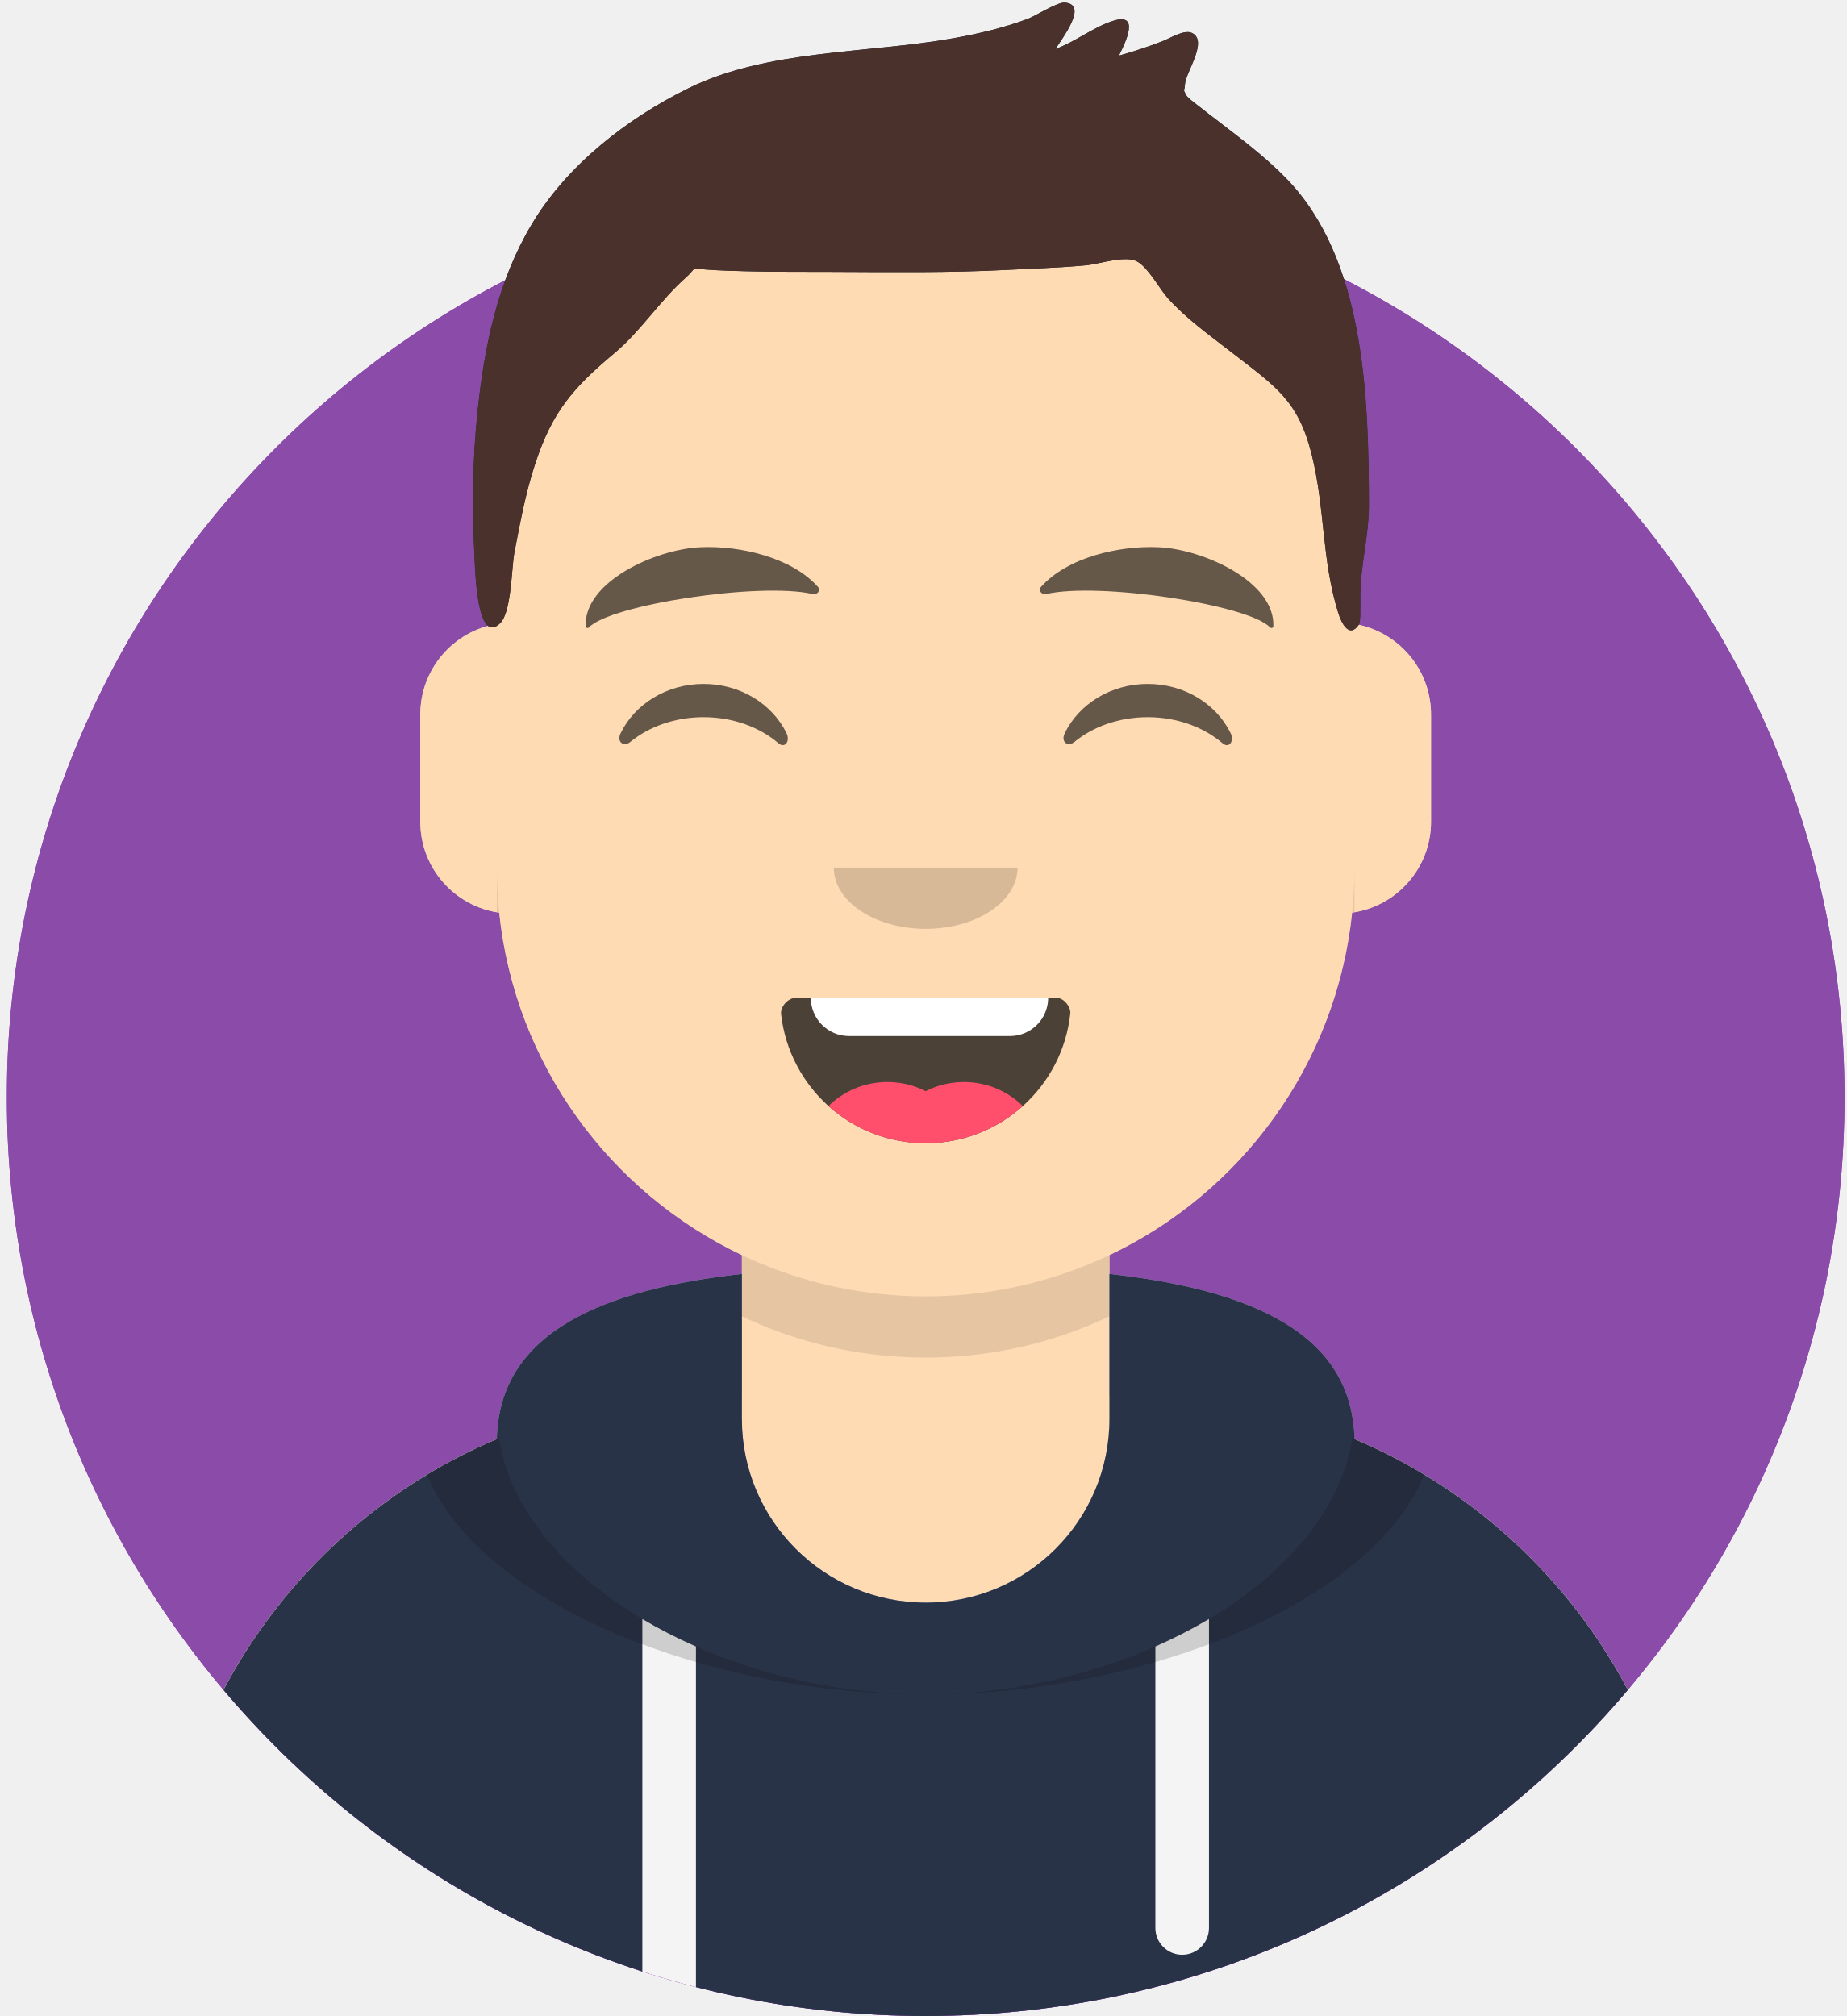
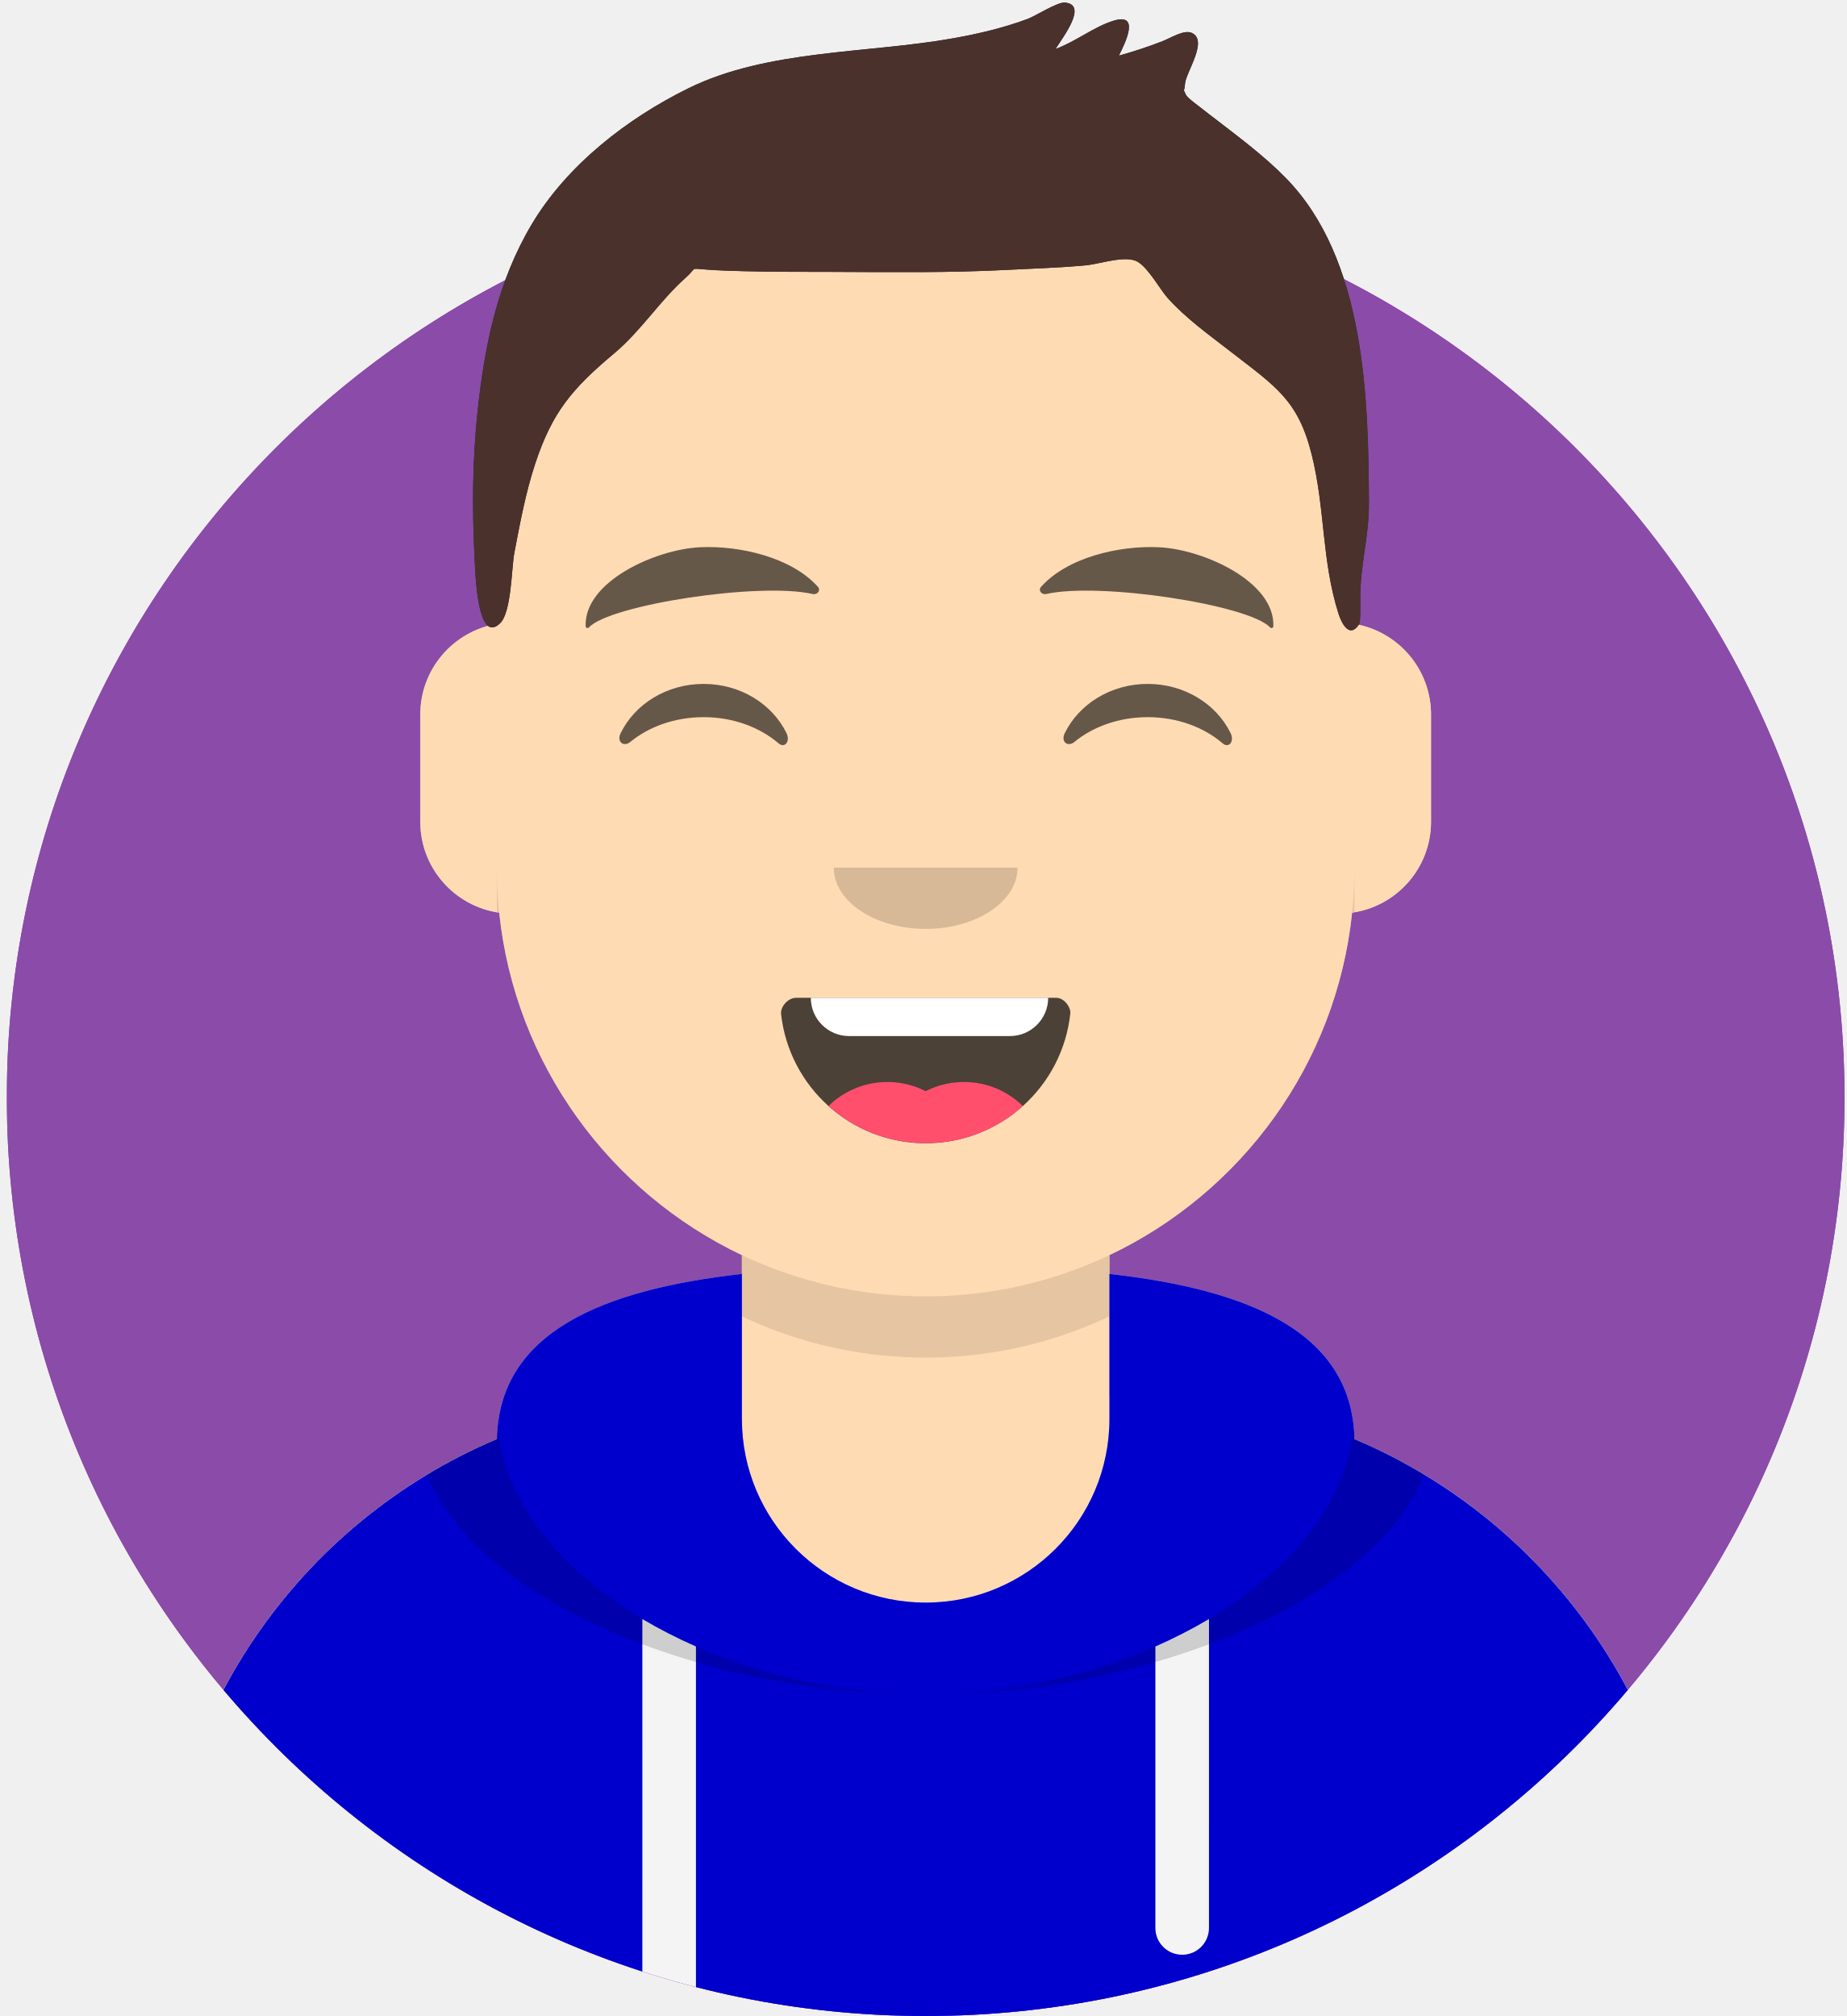
<svg xmlns="http://www.w3.org/2000/svg" xmlns:xlink="http://www.w3.org/1999/xlink" width="217px" height="237px" viewBox="0 0 217 237" version="1.1">
  <defs>
    <circle id="path-1" cx="108" cy="108" r="108" />
    <path d="M-3.19744231e-14,144 L-3.19744231e-14,-1.42108547e-14 L237.6,-1.42108547e-14 L237.6,144 L226.8,144 C226.8,203.647 178.447,252 118.8,252 C59.153,252 10.8,203.647 10.8,144 L10.8,144 L-3.19744231e-14,144 Z" id="path-3" />
    <path d="M90,0 C117.835,-5.11323436e-15 140.4,22.565 140.4,50.4 L140.401,55.949 C145.508,56.807 149.4,61.249 149.4,66.6 L149.4,79.2 C149.4,84.647 145.367,89.152 140.125,89.893 C138.265,107.718 127.114,122.78 111.601,130.149 L111.6,146.7 L115.2,146.7 C150.988,146.7 180,175.712 180,211.5 L180,219.6 L0,219.6 L0,211.5 C-4.38277231e-15,175.712 29.012,146.7 64.8,146.7 L68.4,146.7 L68.4,130.15 C52.886,122.78 41.735,107.718 39.875,89.893 C34.633,89.152 30.6,84.647 30.6,79.2 L30.6,66.6 C30.6,61.249 34.492,56.806 39.6,55.949 L39.6,50.4 C39.6,22.565 62.165,5.11323436e-15 90,0 Z" id="path-5" />
    <path d="M140.401,11.764 C156.691,13.587 169.2,18.597 169.2,31.569 L169.194,31.18 C192.467,41.01 208.8,64.047 208.8,90.9 L208.8,99 L28.8,99 L28.8,90.9 C28.8,64.047 45.133,41.01 68.406,31.18 C68.653,18.496 81.073,13.568 97.2,11.764 L97.2,28.8 C97.2,40.729 106.871,50.4 118.8,50.4 C130.729,50.4 140.4,40.729 140.4,28.8 L140.4,28.8 Z" id="path-7" />
    <path d="M31.606,13.615 C32.558,22.158 39.803,28.8 48.6,28.8 C57.424,28.8 64.687,22.117 65.603,13.536 C65.676,12.845 64.905,11.7 63.938,11.7 C50.534,11.7 40.264,11.7 33.378,11.7 C32.406,11.7 31.511,12.761 31.606,13.615 Z" id="path-9" />
    <rect id="path-11" x="0" y="0" width="237.6" height="252" />
    <path d="M118.135,20.928 C115.651,18.39 112.767,16.236 109.962,14.076 C109.343,13.6 108.715,13.135 108.109,12.641 C107.972,12.528 106.563,11.519 106.394,11.148 C105.988,10.254 106.224,10.95 106.28,9.884 C106.35,8.535 109.1,4.727 107.048,3.854 C106.146,3.47 104.536,4.492 103.67,4.83 C101.977,5.49 100.263,6.054 98.512,6.54 C99.351,4.869 100.95,1.524 97.944,2.419 C95.603,3.116 93.421,4.91 91.068,5.753 C91.847,4.477 94.96,0.523 92.147,0.302 C91.271,0.233 88.724,1.875 87.782,2.226 C84.959,3.275 82.075,3.953 79.111,4.487 C69.033,6.304 57.248,5.786 47.923,10.374 C40.735,13.911 33.636,19.4 29.484,26.389 C25.481,33.125 23.984,40.498 23.146,48.217 C22.532,53.882 22.482,59.738 22.769,65.424 C22.863,67.287 23.073,75.874 25.779,73.273 C27.127,71.978 27.117,66.745 27.457,64.974 C28.133,61.451 28.783,57.911 29.91,54.5 C31.895,48.49 34.238,45.687 39.184,41.547 C42.359,38.89 44.588,35.3 47.625,32.62 C48.99,31.416 47.949,31.542 50.143,31.7 C51.616,31.806 53.097,31.846 54.574,31.885 C57.99,31.974 61.412,31.951 64.829,31.963 C71.711,31.988 78.561,32.085 85.437,31.725 C88.492,31.565 91.556,31.478 94.603,31.195 C96.306,31.038 99.326,29.947 100.728,30.78 C102.01,31.543 103.342,34.034 104.263,35.054 C106.438,37.464 109.032,39.305 111.576,41.282 C116.881,45.403 119.559,46.98 121.17,53.421 C122.775,59.838 122.325,65.791 124.312,72.106 C124.662,73.217 125.586,75.13 126.726,73.415 C126.937,73.096 126.883,71.345 126.883,70.337 C126.883,66.27 127.913,63.218 127.9,59.123 C127.849,46.674 127.447,30.442 118.135,20.928 Z" id="path-13" />
  </defs>
  <g id="Website" stroke="none" stroke-width="1" fill="none" fill-rule="evenodd">
    <g id="mf-avatar" transform="translate(-10, -15)">
      <g id="Circle" transform="translate(10.8, 36)">
        <mask id="mask-2" fill="white">
          <use xlink:href="#path-1" />
        </mask>
        <use id="Circle-Background" fill="#972dc2" xlink:href="#path-1" />
        <g id="🖍-Circle-Color" mask="url(#mask-2)" fill="#8a4ca8">
          <rect id="🖍Color" x="0" y="0" width="216.445" height="216" />
        </g>
      </g>
      <mask id="mask-4" fill="white">
        <use xlink:href="#path-3" />
      </mask>
      <g id="Mask" />
      <g id="Avataaar" mask="url(#mask-4)">
        <g id="Body" transform="translate(28.8, 32.4)">
          <mask id="mask-6" fill="white">
            <use xlink:href="#path-5" />
          </mask>
          <use fill="#D0C6AC" xlink:href="#path-5" />
          <g id="Skin/👶🏻-05-Pale" mask="url(#mask-6)" fill="#FFDBB4">
            <g transform="translate(-28.8, 0)" id="Color">
              <rect x="0" y="0" width="238.384" height="220.355" />
            </g>
          </g>
          <path d="M39.6,84.6 C39.6,112.435 62.165,135 90,135 C117.835,135 140.4,112.435 140.4,84.6 L140.4,84.6 L140.4,91.8 C140.4,119.635 117.835,142.2 90,142.2 C62.165,142.2 39.6,119.635 39.6,91.8 Z" id="Neck-Shadow" fill-opacity="0.1" fill="#000000" mask="url(#mask-6)" />
        </g>
        <g id="Clothing/Hoodie" transform="translate(0, 153)">
          <mask id="mask-8" fill="white">
            <use xlink:href="#path-7" />
          </mask>
          <use id="Hoodie" fill="#B7C1DB" fill-rule="evenodd" xlink:href="#path-7" />
-           <g id="Color/Palette/Slate" mask="url(#mask-8)" fill="#293347" fill-rule="evenodd">
+           <g id="Color/Palette/Slate" mask="url(#mask-8)" fill="#0000cc" fill-rule="evenodd">
            <rect id="🖍Color" x="0" y="0" width="238.491" height="99" />
          </g>
          <path d="M91.8,55.565 L91.8,99 L85.5,99 L85.499,52.335 C87.483,53.514 89.592,54.594 91.8,55.565 Z M152.101,52.334 L152.1,88.65 C152.1,90.39 150.69,91.8 148.95,91.8 C147.21,91.8 145.8,90.39 145.8,88.65 L145.801,55.565 C148.009,54.594 150.118,53.513 152.101,52.334 Z" id="Straps" fill="#F4F4F4" fill-rule="evenodd" mask="url(#mask-8)" />
          <path d="M155.733,11.451 C169.28,14.013 178.65,19.118 178.65,29.077 C178.65,46.818 148.916,61.2 118.8,61.2 C88.684,61.2 58.95,46.818 58.95,29.077 C58.95,19.118 68.32,14.013 81.867,11.451 C73.689,14.466 68.4,19.534 68.4,27.969 C68.4,46.322 93.439,61.2 118.8,61.2 C144.161,61.2 169.2,46.322 169.2,27.969 C169.2,19.71 164.13,14.679 156.241,11.642 Z" id="Shadow" fill-opacity="0.16" fill="#000000" fill-rule="evenodd" mask="url(#mask-8)" />
        </g>
        <g id="Face" transform="translate(68.4, 73.8)">
          <g id="Mouth/Smile" transform="translate(1.8, 46.8)">
            <mask id="mask-10" fill="white">
              <use xlink:href="#path-9" />
            </mask>
            <use id="Mouth" fill-opacity="0.7" fill="#000000" fill-rule="evenodd" xlink:href="#path-9" />
            <path d="M39.6,1.8 L58.5,1.8 C60.985,1.8 63,3.815 63,6.3 L63,11.7 C63,14.185 60.985,16.2 58.5,16.2 L39.6,16.2 C37.115,16.2 35.1,14.185 35.1,11.7 L35.1,6.3 C35.1,3.815 37.115,1.8 39.6,1.8 Z" id="Teeth" fill="#FFFFFF" fill-rule="evenodd" mask="url(#mask-10)" />
            <g id="Tongue" stroke-width="1" fill-rule="evenodd" mask="url(#mask-10)" fill="#FF4F6D">
              <g transform="translate(34.2, 21.6)">
                <circle cx="9.9" cy="9.9" r="9.9" />
                <circle cx="18.9" cy="9.9" r="9.9" />
              </g>
            </g>
          </g>
          <g id="Nose/Default" transform="translate(25.2, 36)" fill="#000000" fill-opacity="0.16">
            <path d="M14.4,7.2 C14.4,11.176 19.235,14.4 25.2,14.4 L25.2,14.4 C31.165,14.4 36,11.176 36,7.2" id="Nose" />
          </g>
          <g id="Eyes/Happy-😁" transform="translate(0, 7.2)" fill="#000000" fill-opacity="0.6">
            <path d="M14.544,20.203 C16.206,16.784 19.948,14.4 24.298,14.4 C28.632,14.4 32.363,16.767 34.034,20.166 C34.53,21.176 33.824,22.003 33.112,21.39 C30.906,19.494 27.773,18.309 24.298,18.309 C20.931,18.309 17.886,19.421 15.694,21.214 C14.892,21.87 14.058,21.203 14.544,20.203 Z" id="Squint" />
            <path d="M66.744,20.203 C68.406,16.784 72.148,14.4 76.498,14.4 C80.832,14.4 84.563,16.767 86.234,20.166 C86.73,21.176 86.024,22.003 85.312,21.39 C83.106,19.494 79.973,18.309 76.498,18.309 C73.131,18.309 70.086,19.421 67.894,21.214 C67.092,21.87 66.258,21.203 66.744,20.203 Z" id="Squint" />
          </g>
          <g id="Eyebrow/Natural/Default-Natural" fill="#000000" fill-opacity="0.6">
            <path d="M23.435,5.589 C18.25,6.285 10.164,10.805 10.84,16.036 C10.862,16.207 11.121,16.261 11.233,16.118 C13.471,13.248 30.774,9.033 37.075,9.913 C37.652,9.994 38.032,9.399 37.639,9.027 C34.269,5.845 28.08,4.961 23.435,5.589" id="Eyebrow" transform="translate(24.3, 10.8) rotate(5) translate(-24.3, -10.8) " />
            <path d="M76.535,5.589 C71.35,6.285 63.264,10.805 63.94,16.036 C63.962,16.207 64.221,16.261 64.333,16.118 C66.571,13.248 83.874,9.033 90.175,9.913 C90.752,9.994 91.132,9.399 90.739,9.027 C87.369,5.845 81.18,4.961 76.535,5.589" id="Eyebrow" transform="translate(77.4, 10.8) scale(-1, 1) rotate(5) translate(-77.4, -10.8) " />
          </g>
        </g>
        <g id="Top">
          <mask id="mask-12" fill="white">
            <use xlink:href="#path-11" />
          </mask>
          <g id="Mask" />
          <g mask="url(#mask-12)">
            <g transform="translate(43, 15)">
              <mask id="mask-14" fill="white">
                <use xlink:href="#path-13" />
              </mask>
              <use id="Short-Hair" stroke="none" fill="#1F3140" fill-rule="evenodd" xlink:href="#path-13" />
              <g id="Color/Hair/Brown-Dark" stroke="none" fill="none" mask="url(#mask-14)" fill-rule="evenodd">
                <g transform="translate(-43.1, -15)" fill="#4A312C" id="Color">
                  <rect x="0" y="0" width="239.107" height="252.406" />
                </g>
              </g>
            </g>
          </g>
        </g>
      </g>
    </g>
  </g>
</svg>
